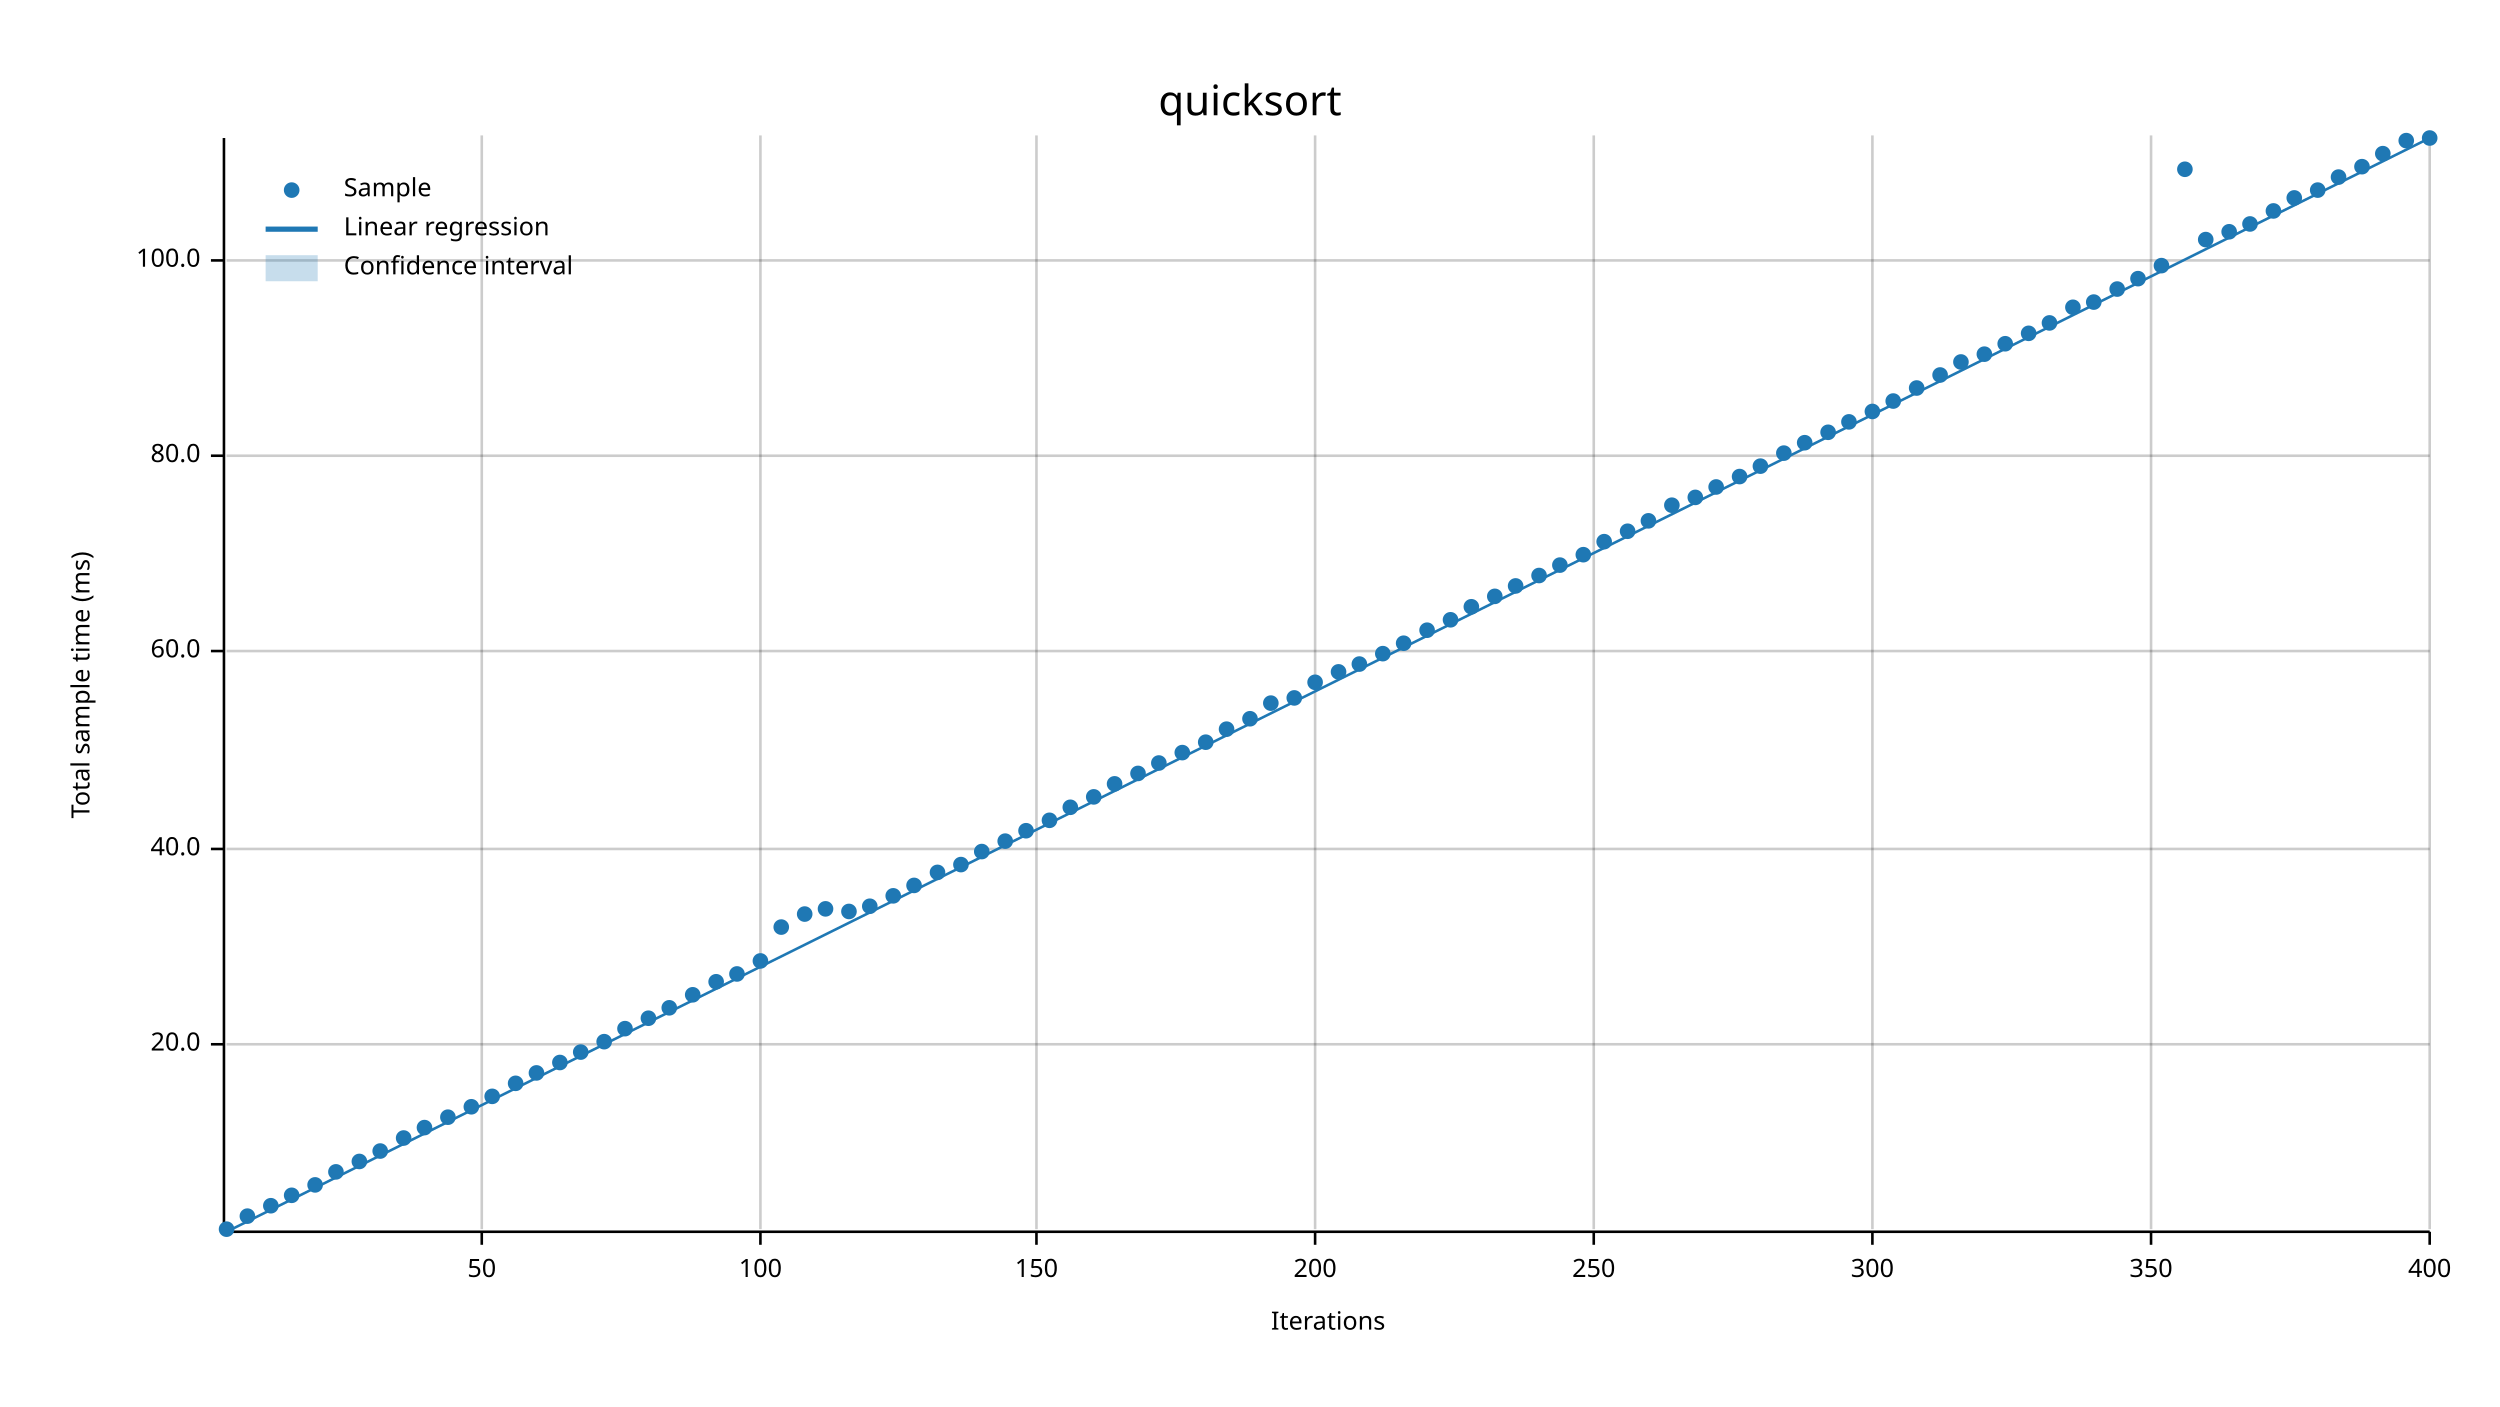
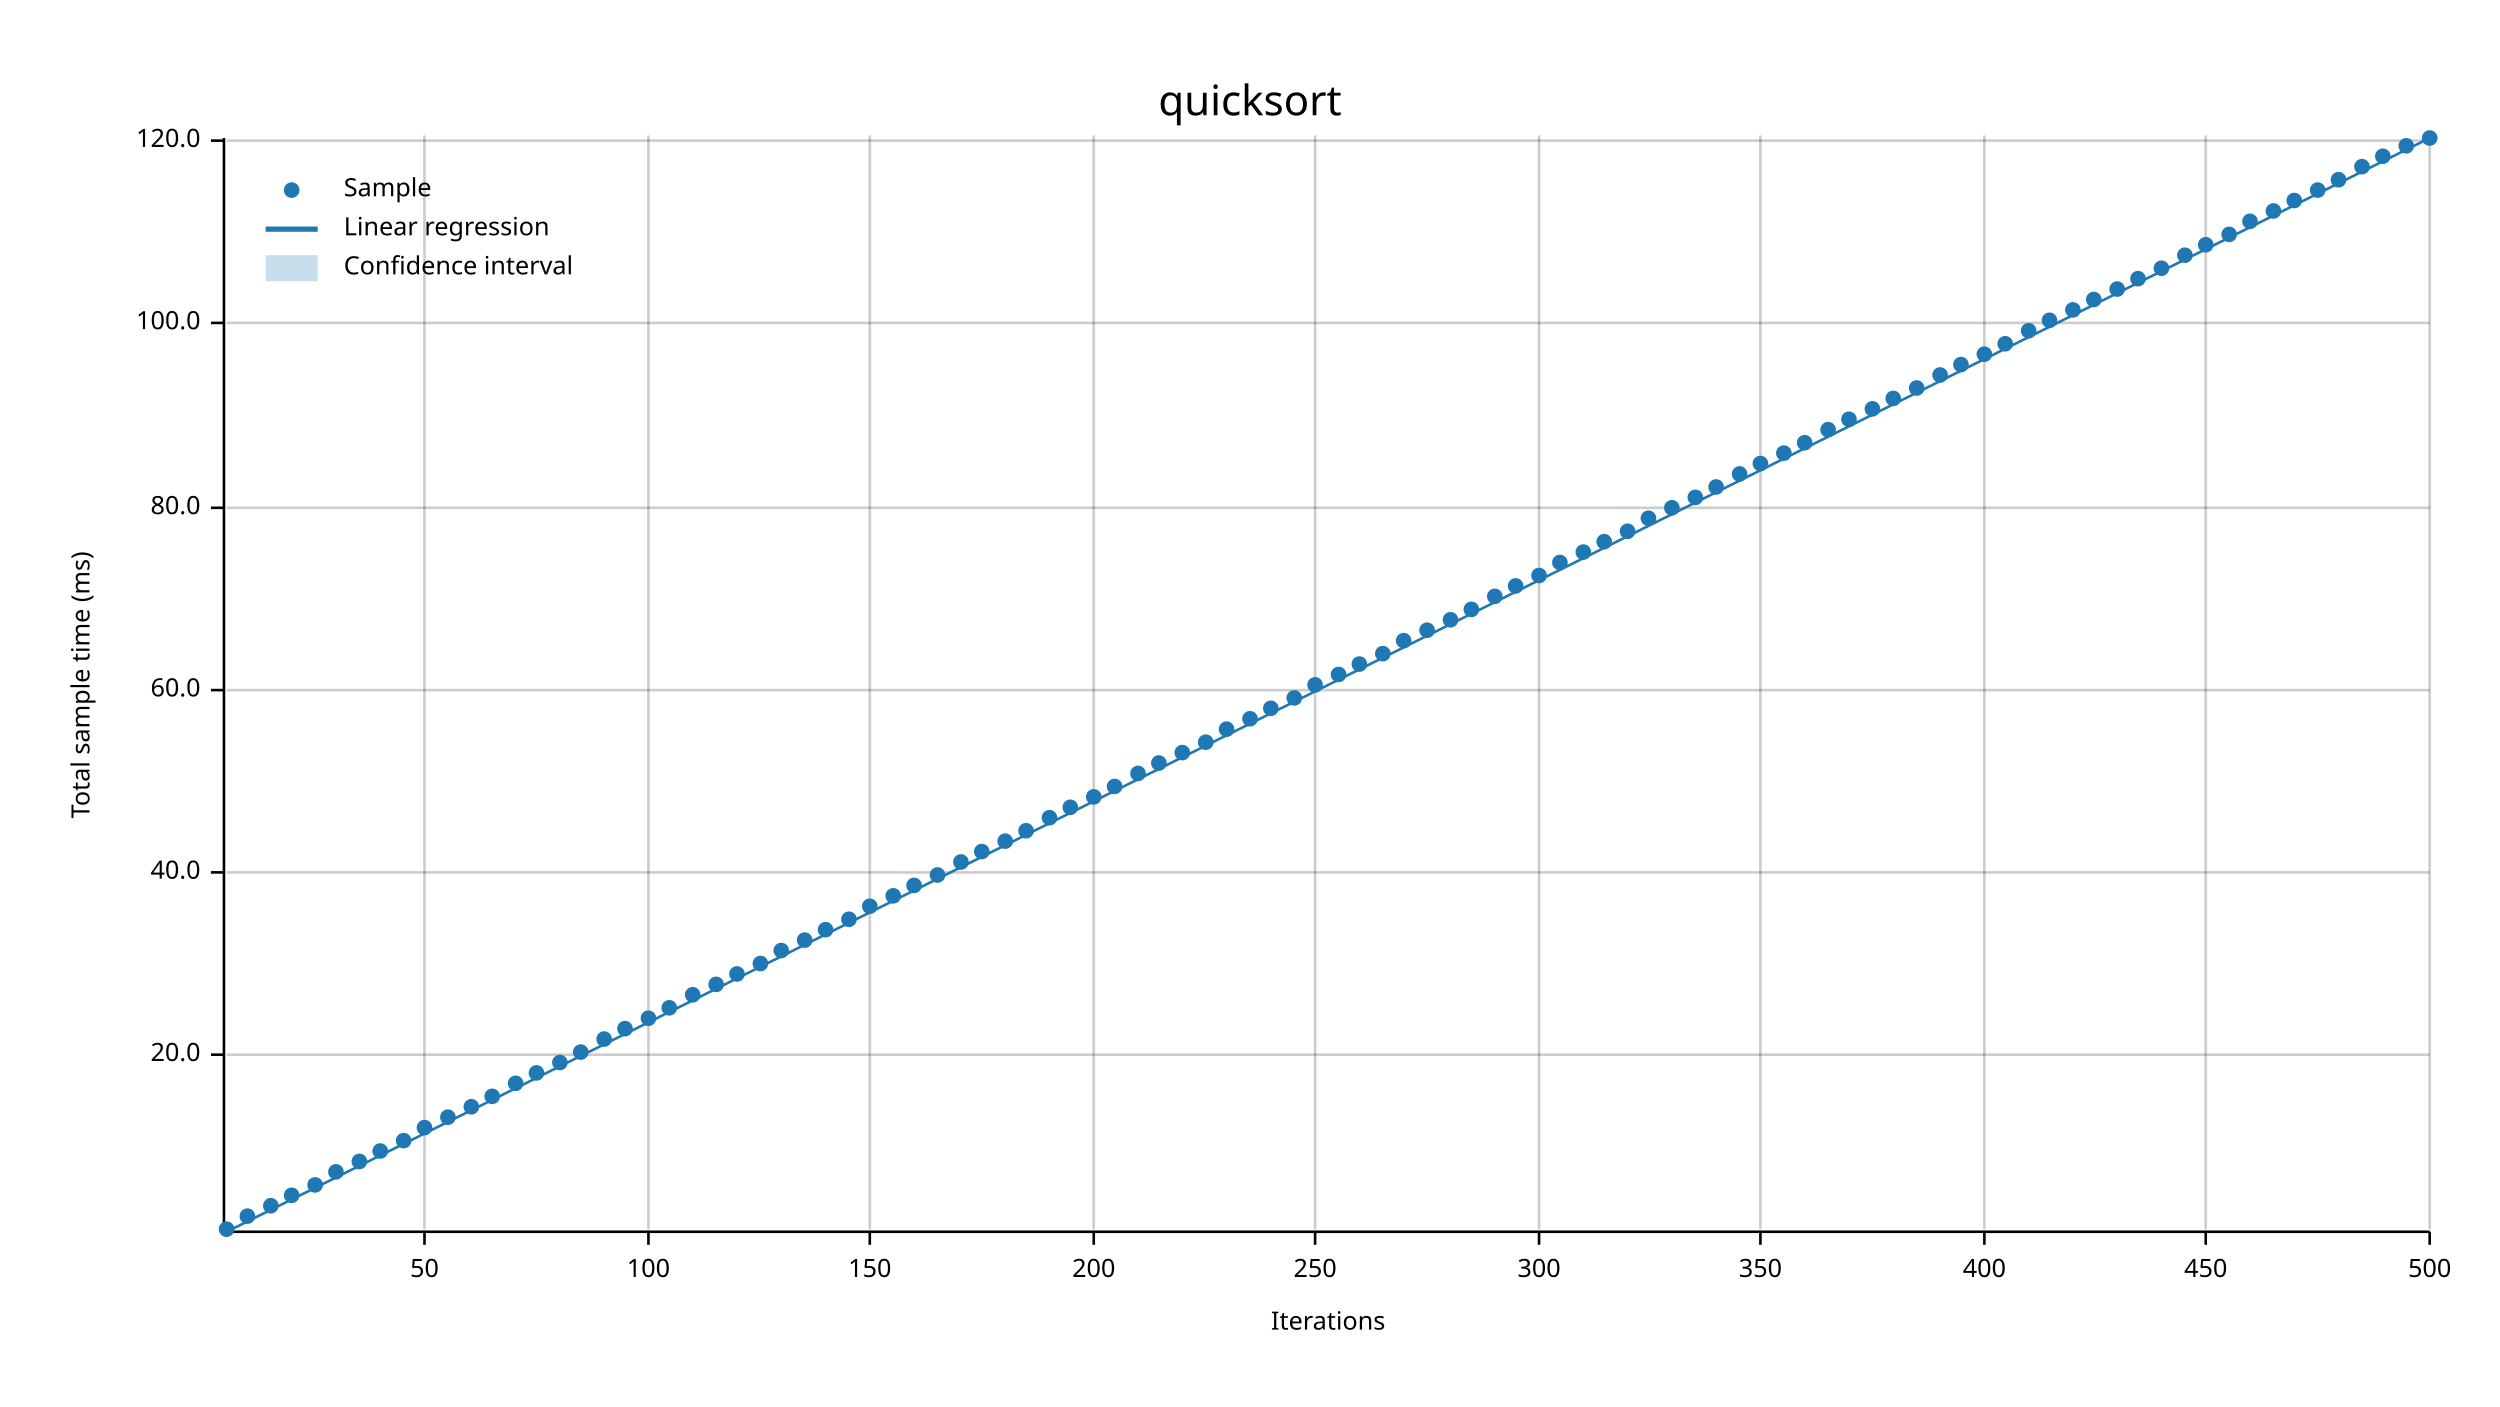
<svg xmlns="http://www.w3.org/2000/svg" width="960" height="540">
  <text x="480" y="32" dy="0.76em" text-anchor="middle" font-family="sans-serif" font-size="16.129" opacity="1" fill="#000000">
quicksort
</text>
  <text x="27" y="263" dy="0.76em" text-anchor="middle" font-family="sans-serif" font-size="9.677" opacity="1" fill="#000000" transform="rotate(270, 27, 263)">
Total sample time (ms)
</text>
  <text x="510" y="513" dy="-0.5ex" text-anchor="middle" font-family="sans-serif" font-size="9.677" opacity="1" fill="#000000">
Iterations
</text>
-   <line opacity="0.2" stroke="#000000" stroke-width="1" x1="185" y1="472" x2="185" y2="52" />
-   <line opacity="0.2" stroke="#000000" stroke-width="1" x1="292" y1="472" x2="292" y2="52" />
-   <line opacity="0.2" stroke="#000000" stroke-width="1" x1="398" y1="472" x2="398" y2="52" />
+   <line opacity="0.2" stroke="#000000" stroke-width="1" x1="163" y1="472" x2="163" y2="52" />
+   <line opacity="0.2" stroke="#000000" stroke-width="1" x1="249" y1="472" x2="249" y2="52" />
+   <line opacity="0.2" stroke="#000000" stroke-width="1" x1="334" y1="472" x2="334" y2="52" />
+   <line opacity="0.2" stroke="#000000" stroke-width="1" x1="420" y1="472" x2="420" y2="52" />
  <line opacity="0.2" stroke="#000000" stroke-width="1" x1="505" y1="472" x2="505" y2="52" />
-   <line opacity="0.2" stroke="#000000" stroke-width="1" x1="612" y1="472" x2="612" y2="52" />
-   <line opacity="0.2" stroke="#000000" stroke-width="1" x1="719" y1="472" x2="719" y2="52" />
-   <line opacity="0.2" stroke="#000000" stroke-width="1" x1="826" y1="472" x2="826" y2="52" />
+   <line opacity="0.2" stroke="#000000" stroke-width="1" x1="591" y1="472" x2="591" y2="52" />
+   <line opacity="0.2" stroke="#000000" stroke-width="1" x1="676" y1="472" x2="676" y2="52" />
+   <line opacity="0.2" stroke="#000000" stroke-width="1" x1="762" y1="472" x2="762" y2="52" />
+   <line opacity="0.2" stroke="#000000" stroke-width="1" x1="847" y1="472" x2="847" y2="52" />
  <line opacity="0.2" stroke="#000000" stroke-width="1" x1="933" y1="472" x2="933" y2="52" />
-   <line opacity="0.2" stroke="#000000" stroke-width="1" x1="87" y1="401" x2="933" y2="401" />
-   <line opacity="0.2" stroke="#000000" stroke-width="1" x1="87" y1="326" x2="933" y2="326" />
-   <line opacity="0.2" stroke="#000000" stroke-width="1" x1="87" y1="250" x2="933" y2="250" />
-   <line opacity="0.2" stroke="#000000" stroke-width="1" x1="87" y1="175" x2="933" y2="175" />
-   <line opacity="0.2" stroke="#000000" stroke-width="1" x1="87" y1="100" x2="933" y2="100" />
+   <line opacity="0.2" stroke="#000000" stroke-width="1" x1="87" y1="405" x2="933" y2="405" />
+   <line opacity="0.2" stroke="#000000" stroke-width="1" x1="87" y1="335" x2="933" y2="335" />
+   <line opacity="0.2" stroke="#000000" stroke-width="1" x1="87" y1="265" x2="933" y2="265" />
+   <line opacity="0.2" stroke="#000000" stroke-width="1" x1="87" y1="195" x2="933" y2="195" />
+   <line opacity="0.2" stroke="#000000" stroke-width="1" x1="87" y1="124" x2="933" y2="124" />
+   <line opacity="0.2" stroke="#000000" stroke-width="1" x1="87" y1="54" x2="933" y2="54" />
  <polyline fill="none" opacity="1" stroke="#000000" stroke-width="1" points="86,53 86,473 " />
-   <text x="77" y="401" dy="0.5ex" text-anchor="end" font-family="sans-serif" font-size="9.677" opacity="1" fill="#000000">
+   <text x="77" y="405" dy="0.5ex" text-anchor="end" font-family="sans-serif" font-size="9.677" opacity="1" fill="#000000">
20.0
</text>
-   <polyline fill="none" opacity="1" stroke="#000000" stroke-width="1" points="81,401 86,401 " />
-   <text x="77" y="326" dy="0.5ex" text-anchor="end" font-family="sans-serif" font-size="9.677" opacity="1" fill="#000000">
+   <polyline fill="none" opacity="1" stroke="#000000" stroke-width="1" points="81,405 86,405 " />
+   <text x="77" y="335" dy="0.5ex" text-anchor="end" font-family="sans-serif" font-size="9.677" opacity="1" fill="#000000">
40.0
</text>
-   <polyline fill="none" opacity="1" stroke="#000000" stroke-width="1" points="81,326 86,326 " />
-   <text x="77" y="250" dy="0.5ex" text-anchor="end" font-family="sans-serif" font-size="9.677" opacity="1" fill="#000000">
+   <polyline fill="none" opacity="1" stroke="#000000" stroke-width="1" points="81,335 86,335 " />
+   <text x="77" y="265" dy="0.5ex" text-anchor="end" font-family="sans-serif" font-size="9.677" opacity="1" fill="#000000">
60.0
</text>
-   <polyline fill="none" opacity="1" stroke="#000000" stroke-width="1" points="81,250 86,250 " />
-   <text x="77" y="175" dy="0.5ex" text-anchor="end" font-family="sans-serif" font-size="9.677" opacity="1" fill="#000000">
+   <polyline fill="none" opacity="1" stroke="#000000" stroke-width="1" points="81,265 86,265 " />
+   <text x="77" y="195" dy="0.5ex" text-anchor="end" font-family="sans-serif" font-size="9.677" opacity="1" fill="#000000">
80.0
</text>
-   <polyline fill="none" opacity="1" stroke="#000000" stroke-width="1" points="81,175 86,175 " />
-   <text x="77" y="100" dy="0.5ex" text-anchor="end" font-family="sans-serif" font-size="9.677" opacity="1" fill="#000000">
+   <polyline fill="none" opacity="1" stroke="#000000" stroke-width="1" points="81,195 86,195 " />
+   <text x="77" y="124" dy="0.5ex" text-anchor="end" font-family="sans-serif" font-size="9.677" opacity="1" fill="#000000">
100.0
</text>
-   <polyline fill="none" opacity="1" stroke="#000000" stroke-width="1" points="81,100 86,100 " />
+   <polyline fill="none" opacity="1" stroke="#000000" stroke-width="1" points="81,124 86,124 " />
+   <text x="77" y="54" dy="0.5ex" text-anchor="end" font-family="sans-serif" font-size="9.677" opacity="1" fill="#000000">
+ 120.0
+ </text>
+   <polyline fill="none" opacity="1" stroke="#000000" stroke-width="1" points="81,54 86,54 " />
  <polyline fill="none" opacity="1" stroke="#000000" stroke-width="1" points="87,473 933,473 " />
-   <text x="185" y="483" dy="0.76em" text-anchor="middle" font-family="sans-serif" font-size="9.677" opacity="1" fill="#000000">
+   <text x="163" y="483" dy="0.76em" text-anchor="middle" font-family="sans-serif" font-size="9.677" opacity="1" fill="#000000">
50
</text>
-   <polyline fill="none" opacity="1" stroke="#000000" stroke-width="1" points="185,473 185,478 " />
-   <text x="292" y="483" dy="0.76em" text-anchor="middle" font-family="sans-serif" font-size="9.677" opacity="1" fill="#000000">
+   <polyline fill="none" opacity="1" stroke="#000000" stroke-width="1" points="163,473 163,478 " />
+   <text x="249" y="483" dy="0.76em" text-anchor="middle" font-family="sans-serif" font-size="9.677" opacity="1" fill="#000000">
100
</text>
-   <polyline fill="none" opacity="1" stroke="#000000" stroke-width="1" points="292,473 292,478 " />
-   <text x="398" y="483" dy="0.76em" text-anchor="middle" font-family="sans-serif" font-size="9.677" opacity="1" fill="#000000">
+   <polyline fill="none" opacity="1" stroke="#000000" stroke-width="1" points="249,473 249,478 " />
+   <text x="334" y="483" dy="0.76em" text-anchor="middle" font-family="sans-serif" font-size="9.677" opacity="1" fill="#000000">
150
</text>
-   <polyline fill="none" opacity="1" stroke="#000000" stroke-width="1" points="398,473 398,478 " />
+   <polyline fill="none" opacity="1" stroke="#000000" stroke-width="1" points="334,473 334,478 " />
+   <text x="420" y="483" dy="0.76em" text-anchor="middle" font-family="sans-serif" font-size="9.677" opacity="1" fill="#000000">
+ 200
+ </text>
+   <polyline fill="none" opacity="1" stroke="#000000" stroke-width="1" points="420,473 420,478 " />
  <text x="505" y="483" dy="0.76em" text-anchor="middle" font-family="sans-serif" font-size="9.677" opacity="1" fill="#000000">
- 200
+ 250
</text>
  <polyline fill="none" opacity="1" stroke="#000000" stroke-width="1" points="505,473 505,478 " />
-   <text x="612" y="483" dy="0.76em" text-anchor="middle" font-family="sans-serif" font-size="9.677" opacity="1" fill="#000000">
- 250
- </text>
-   <polyline fill="none" opacity="1" stroke="#000000" stroke-width="1" points="612,473 612,478 " />
-   <text x="719" y="483" dy="0.76em" text-anchor="middle" font-family="sans-serif" font-size="9.677" opacity="1" fill="#000000">
+   <text x="591" y="483" dy="0.76em" text-anchor="middle" font-family="sans-serif" font-size="9.677" opacity="1" fill="#000000">
300
</text>
-   <polyline fill="none" opacity="1" stroke="#000000" stroke-width="1" points="719,473 719,478 " />
-   <text x="826" y="483" dy="0.76em" text-anchor="middle" font-family="sans-serif" font-size="9.677" opacity="1" fill="#000000">
+   <polyline fill="none" opacity="1" stroke="#000000" stroke-width="1" points="591,473 591,478 " />
+   <text x="676" y="483" dy="0.76em" text-anchor="middle" font-family="sans-serif" font-size="9.677" opacity="1" fill="#000000">
350
</text>
-   <polyline fill="none" opacity="1" stroke="#000000" stroke-width="1" points="826,473 826,478 " />
+   <polyline fill="none" opacity="1" stroke="#000000" stroke-width="1" points="676,473 676,478 " />
+   <text x="762" y="483" dy="0.76em" text-anchor="middle" font-family="sans-serif" font-size="9.677" opacity="1" fill="#000000">
+ 400
+ </text>
+   <polyline fill="none" opacity="1" stroke="#000000" stroke-width="1" points="762,473 762,478 " />
+   <text x="847" y="483" dy="0.76em" text-anchor="middle" font-family="sans-serif" font-size="9.677" opacity="1" fill="#000000">
+ 450
+ </text>
+   <polyline fill="none" opacity="1" stroke="#000000" stroke-width="1" points="847,473 847,478 " />
  <text x="933" y="483" dy="0.76em" text-anchor="middle" font-family="sans-serif" font-size="9.677" opacity="1" fill="#000000">
- 400
+ 500
</text>
  <polyline fill="none" opacity="1" stroke="#000000" stroke-width="1" points="933,473 933,478 " />
  <circle cx="87" cy="472" r="3" opacity="1" fill="#1F78B4" stroke="none" />
  <circle cx="95" cy="467" r="3" opacity="1" fill="#1F78B4" stroke="none" />
  <circle cx="104" cy="463" r="3" opacity="1" fill="#1F78B4" stroke="none" />
  <circle cx="112" cy="459" r="3" opacity="1" fill="#1F78B4" stroke="none" />
  <circle cx="121" cy="455" r="3" opacity="1" fill="#1F78B4" stroke="none" />
  <circle cx="129" cy="450" r="3" opacity="1" fill="#1F78B4" stroke="none" />
  <circle cx="138" cy="446" r="3" opacity="1" fill="#1F78B4" stroke="none" />
  <circle cx="146" cy="442" r="3" opacity="1" fill="#1F78B4" stroke="none" />
-   <circle cx="155" cy="437" r="3" opacity="1" fill="#1F78B4" stroke="none" />
+   <circle cx="155" cy="438" r="3" opacity="1" fill="#1F78B4" stroke="none" />
  <circle cx="163" cy="433" r="3" opacity="1" fill="#1F78B4" stroke="none" />
  <circle cx="172" cy="429" r="3" opacity="1" fill="#1F78B4" stroke="none" />
  <circle cx="181" cy="425" r="3" opacity="1" fill="#1F78B4" stroke="none" />
  <circle cx="189" cy="421" r="3" opacity="1" fill="#1F78B4" stroke="none" />
  <circle cx="198" cy="416" r="3" opacity="1" fill="#1F78B4" stroke="none" />
  <circle cx="206" cy="412" r="3" opacity="1" fill="#1F78B4" stroke="none" />
  <circle cx="215" cy="408" r="3" opacity="1" fill="#1F78B4" stroke="none" />
  <circle cx="223" cy="404" r="3" opacity="1" fill="#1F78B4" stroke="none" />
-   <circle cx="232" cy="400" r="3" opacity="1" fill="#1F78B4" stroke="none" />
+   <circle cx="232" cy="399" r="3" opacity="1" fill="#1F78B4" stroke="none" />
  <circle cx="240" cy="395" r="3" opacity="1" fill="#1F78B4" stroke="none" />
  <circle cx="249" cy="391" r="3" opacity="1" fill="#1F78B4" stroke="none" />
  <circle cx="257" cy="387" r="3" opacity="1" fill="#1F78B4" stroke="none" />
  <circle cx="266" cy="382" r="3" opacity="1" fill="#1F78B4" stroke="none" />
-   <circle cx="275" cy="377" r="3" opacity="1" fill="#1F78B4" stroke="none" />
+   <circle cx="275" cy="378" r="3" opacity="1" fill="#1F78B4" stroke="none" />
  <circle cx="283" cy="374" r="3" opacity="1" fill="#1F78B4" stroke="none" />
-   <circle cx="292" cy="369" r="3" opacity="1" fill="#1F78B4" stroke="none" />
-   <circle cx="300" cy="356" r="3" opacity="1" fill="#1F78B4" stroke="none" />
-   <circle cx="309" cy="351" r="3" opacity="1" fill="#1F78B4" stroke="none" />
-   <circle cx="317" cy="349" r="3" opacity="1" fill="#1F78B4" stroke="none" />
-   <circle cx="326" cy="350" r="3" opacity="1" fill="#1F78B4" stroke="none" />
+   <circle cx="292" cy="370" r="3" opacity="1" fill="#1F78B4" stroke="none" />
+   <circle cx="300" cy="365" r="3" opacity="1" fill="#1F78B4" stroke="none" />
+   <circle cx="309" cy="361" r="3" opacity="1" fill="#1F78B4" stroke="none" />
+   <circle cx="317" cy="357" r="3" opacity="1" fill="#1F78B4" stroke="none" />
+   <circle cx="326" cy="353" r="3" opacity="1" fill="#1F78B4" stroke="none" />
  <circle cx="334" cy="348" r="3" opacity="1" fill="#1F78B4" stroke="none" />
  <circle cx="343" cy="344" r="3" opacity="1" fill="#1F78B4" stroke="none" />
  <circle cx="351" cy="340" r="3" opacity="1" fill="#1F78B4" stroke="none" />
-   <circle cx="360" cy="335" r="3" opacity="1" fill="#1F78B4" stroke="none" />
-   <circle cx="369" cy="332" r="3" opacity="1" fill="#1F78B4" stroke="none" />
+   <circle cx="360" cy="336" r="3" opacity="1" fill="#1F78B4" stroke="none" />
+   <circle cx="369" cy="331" r="3" opacity="1" fill="#1F78B4" stroke="none" />
  <circle cx="377" cy="327" r="3" opacity="1" fill="#1F78B4" stroke="none" />
  <circle cx="386" cy="323" r="3" opacity="1" fill="#1F78B4" stroke="none" />
  <circle cx="394" cy="319" r="3" opacity="1" fill="#1F78B4" stroke="none" />
-   <circle cx="403" cy="315" r="3" opacity="1" fill="#1F78B4" stroke="none" />
+   <circle cx="403" cy="314" r="3" opacity="1" fill="#1F78B4" stroke="none" />
  <circle cx="411" cy="310" r="3" opacity="1" fill="#1F78B4" stroke="none" />
  <circle cx="420" cy="306" r="3" opacity="1" fill="#1F78B4" stroke="none" />
-   <circle cx="428" cy="301" r="3" opacity="1" fill="#1F78B4" stroke="none" />
+   <circle cx="428" cy="302" r="3" opacity="1" fill="#1F78B4" stroke="none" />
  <circle cx="437" cy="297" r="3" opacity="1" fill="#1F78B4" stroke="none" />
  <circle cx="445" cy="293" r="3" opacity="1" fill="#1F78B4" stroke="none" />
  <circle cx="454" cy="289" r="3" opacity="1" fill="#1F78B4" stroke="none" />
  <circle cx="463" cy="285" r="3" opacity="1" fill="#1F78B4" stroke="none" />
  <circle cx="471" cy="280" r="3" opacity="1" fill="#1F78B4" stroke="none" />
  <circle cx="480" cy="276" r="3" opacity="1" fill="#1F78B4" stroke="none" />
-   <circle cx="488" cy="270" r="3" opacity="1" fill="#1F78B4" stroke="none" />
+   <circle cx="488" cy="272" r="3" opacity="1" fill="#1F78B4" stroke="none" />
  <circle cx="497" cy="268" r="3" opacity="1" fill="#1F78B4" stroke="none" />
-   <circle cx="505" cy="262" r="3" opacity="1" fill="#1F78B4" stroke="none" />
-   <circle cx="514" cy="258" r="3" opacity="1" fill="#1F78B4" stroke="none" />
+   <circle cx="505" cy="263" r="3" opacity="1" fill="#1F78B4" stroke="none" />
+   <circle cx="514" cy="259" r="3" opacity="1" fill="#1F78B4" stroke="none" />
  <circle cx="522" cy="255" r="3" opacity="1" fill="#1F78B4" stroke="none" />
  <circle cx="531" cy="251" r="3" opacity="1" fill="#1F78B4" stroke="none" />
-   <circle cx="539" cy="247" r="3" opacity="1" fill="#1F78B4" stroke="none" />
+   <circle cx="539" cy="246" r="3" opacity="1" fill="#1F78B4" stroke="none" />
  <circle cx="548" cy="242" r="3" opacity="1" fill="#1F78B4" stroke="none" />
  <circle cx="557" cy="238" r="3" opacity="1" fill="#1F78B4" stroke="none" />
-   <circle cx="565" cy="233" r="3" opacity="1" fill="#1F78B4" stroke="none" />
+   <circle cx="565" cy="234" r="3" opacity="1" fill="#1F78B4" stroke="none" />
  <circle cx="574" cy="229" r="3" opacity="1" fill="#1F78B4" stroke="none" />
  <circle cx="582" cy="225" r="3" opacity="1" fill="#1F78B4" stroke="none" />
  <circle cx="591" cy="221" r="3" opacity="1" fill="#1F78B4" stroke="none" />
-   <circle cx="599" cy="217" r="3" opacity="1" fill="#1F78B4" stroke="none" />
-   <circle cx="608" cy="213" r="3" opacity="1" fill="#1F78B4" stroke="none" />
+   <circle cx="599" cy="216" r="3" opacity="1" fill="#1F78B4" stroke="none" />
+   <circle cx="608" cy="212" r="3" opacity="1" fill="#1F78B4" stroke="none" />
  <circle cx="616" cy="208" r="3" opacity="1" fill="#1F78B4" stroke="none" />
  <circle cx="625" cy="204" r="3" opacity="1" fill="#1F78B4" stroke="none" />
-   <circle cx="633" cy="200" r="3" opacity="1" fill="#1F78B4" stroke="none" />
-   <circle cx="642" cy="194" r="3" opacity="1" fill="#1F78B4" stroke="none" />
+   <circle cx="633" cy="199" r="3" opacity="1" fill="#1F78B4" stroke="none" />
+   <circle cx="642" cy="195" r="3" opacity="1" fill="#1F78B4" stroke="none" />
  <circle cx="651" cy="191" r="3" opacity="1" fill="#1F78B4" stroke="none" />
  <circle cx="659" cy="187" r="3" opacity="1" fill="#1F78B4" stroke="none" />
-   <circle cx="668" cy="183" r="3" opacity="1" fill="#1F78B4" stroke="none" />
-   <circle cx="676" cy="179" r="3" opacity="1" fill="#1F78B4" stroke="none" />
+   <circle cx="668" cy="182" r="3" opacity="1" fill="#1F78B4" stroke="none" />
+   <circle cx="676" cy="178" r="3" opacity="1" fill="#1F78B4" stroke="none" />
  <circle cx="685" cy="174" r="3" opacity="1" fill="#1F78B4" stroke="none" />
  <circle cx="693" cy="170" r="3" opacity="1" fill="#1F78B4" stroke="none" />
-   <circle cx="702" cy="166" r="3" opacity="1" fill="#1F78B4" stroke="none" />
-   <circle cx="710" cy="162" r="3" opacity="1" fill="#1F78B4" stroke="none" />
-   <circle cx="719" cy="158" r="3" opacity="1" fill="#1F78B4" stroke="none" />
-   <circle cx="727" cy="154" r="3" opacity="1" fill="#1F78B4" stroke="none" />
+   <circle cx="702" cy="165" r="3" opacity="1" fill="#1F78B4" stroke="none" />
+   <circle cx="710" cy="161" r="3" opacity="1" fill="#1F78B4" stroke="none" />
+   <circle cx="719" cy="157" r="3" opacity="1" fill="#1F78B4" stroke="none" />
+   <circle cx="727" cy="153" r="3" opacity="1" fill="#1F78B4" stroke="none" />
  <circle cx="736" cy="149" r="3" opacity="1" fill="#1F78B4" stroke="none" />
  <circle cx="745" cy="144" r="3" opacity="1" fill="#1F78B4" stroke="none" />
-   <circle cx="753" cy="139" r="3" opacity="1" fill="#1F78B4" stroke="none" />
+   <circle cx="753" cy="140" r="3" opacity="1" fill="#1F78B4" stroke="none" />
  <circle cx="762" cy="136" r="3" opacity="1" fill="#1F78B4" stroke="none" />
  <circle cx="770" cy="132" r="3" opacity="1" fill="#1F78B4" stroke="none" />
-   <circle cx="779" cy="128" r="3" opacity="1" fill="#1F78B4" stroke="none" />
-   <circle cx="787" cy="124" r="3" opacity="1" fill="#1F78B4" stroke="none" />
-   <circle cx="796" cy="118" r="3" opacity="1" fill="#1F78B4" stroke="none" />
-   <circle cx="804" cy="116" r="3" opacity="1" fill="#1F78B4" stroke="none" />
+   <circle cx="779" cy="127" r="3" opacity="1" fill="#1F78B4" stroke="none" />
+   <circle cx="787" cy="123" r="3" opacity="1" fill="#1F78B4" stroke="none" />
+   <circle cx="796" cy="119" r="3" opacity="1" fill="#1F78B4" stroke="none" />
+   <circle cx="804" cy="115" r="3" opacity="1" fill="#1F78B4" stroke="none" />
  <circle cx="813" cy="111" r="3" opacity="1" fill="#1F78B4" stroke="none" />
  <circle cx="821" cy="107" r="3" opacity="1" fill="#1F78B4" stroke="none" />
-   <circle cx="830" cy="102" r="3" opacity="1" fill="#1F78B4" stroke="none" />
-   <circle cx="839" cy="65" r="3" opacity="1" fill="#1F78B4" stroke="none" />
-   <circle cx="847" cy="92" r="3" opacity="1" fill="#1F78B4" stroke="none" />
-   <circle cx="856" cy="89" r="3" opacity="1" fill="#1F78B4" stroke="none" />
-   <circle cx="864" cy="86" r="3" opacity="1" fill="#1F78B4" stroke="none" />
+   <circle cx="830" cy="103" r="3" opacity="1" fill="#1F78B4" stroke="none" />
+   <circle cx="839" cy="98" r="3" opacity="1" fill="#1F78B4" stroke="none" />
+   <circle cx="847" cy="94" r="3" opacity="1" fill="#1F78B4" stroke="none" />
+   <circle cx="856" cy="90" r="3" opacity="1" fill="#1F78B4" stroke="none" />
+   <circle cx="864" cy="85" r="3" opacity="1" fill="#1F78B4" stroke="none" />
  <circle cx="873" cy="81" r="3" opacity="1" fill="#1F78B4" stroke="none" />
-   <circle cx="881" cy="76" r="3" opacity="1" fill="#1F78B4" stroke="none" />
+   <circle cx="881" cy="77" r="3" opacity="1" fill="#1F78B4" stroke="none" />
  <circle cx="890" cy="73" r="3" opacity="1" fill="#1F78B4" stroke="none" />
-   <circle cx="898" cy="68" r="3" opacity="1" fill="#1F78B4" stroke="none" />
+   <circle cx="898" cy="69" r="3" opacity="1" fill="#1F78B4" stroke="none" />
  <circle cx="907" cy="64" r="3" opacity="1" fill="#1F78B4" stroke="none" />
-   <circle cx="915" cy="59" r="3" opacity="1" fill="#1F78B4" stroke="none" />
-   <circle cx="924" cy="54" r="3" opacity="1" fill="#1F78B4" stroke="none" />
+   <circle cx="915" cy="60" r="3" opacity="1" fill="#1F78B4" stroke="none" />
+   <circle cx="924" cy="56" r="3" opacity="1" fill="#1F78B4" stroke="none" />
  <circle cx="933" cy="53" r="3" opacity="1" fill="#1F78B4" stroke="none" />
  <polyline fill="none" opacity="1" stroke="#1F78B4" stroke-width="1" points="87,473 933,53 " />
  <polygon opacity="0.25" fill="#1F78B4" points="87,473 933,53 933,53 " />
  <text x="132" y="68" dy="0.76em" text-anchor="start" font-family="sans-serif" font-size="9.677" opacity="1" fill="#000000">
Sample
</text>
  <text x="132" y="83" dy="0.76em" text-anchor="start" font-family="sans-serif" font-size="9.677" opacity="1" fill="#000000">
Linear regression
</text>
  <text x="132" y="98" dy="0.76em" text-anchor="start" font-family="sans-serif" font-size="9.677" opacity="1" fill="#000000">
Confidence interval
</text>
  <circle cx="112" cy="73" r="3" opacity="1" fill="#1F78B4" stroke="none" />
  <polyline fill="none" opacity="1" stroke="#1F78B4" stroke-width="2" points="102,88 122,88 " />
  <rect x="102" y="98" width="20" height="10" opacity="0.25" fill="#1F78B4" stroke="none" />
</svg>
